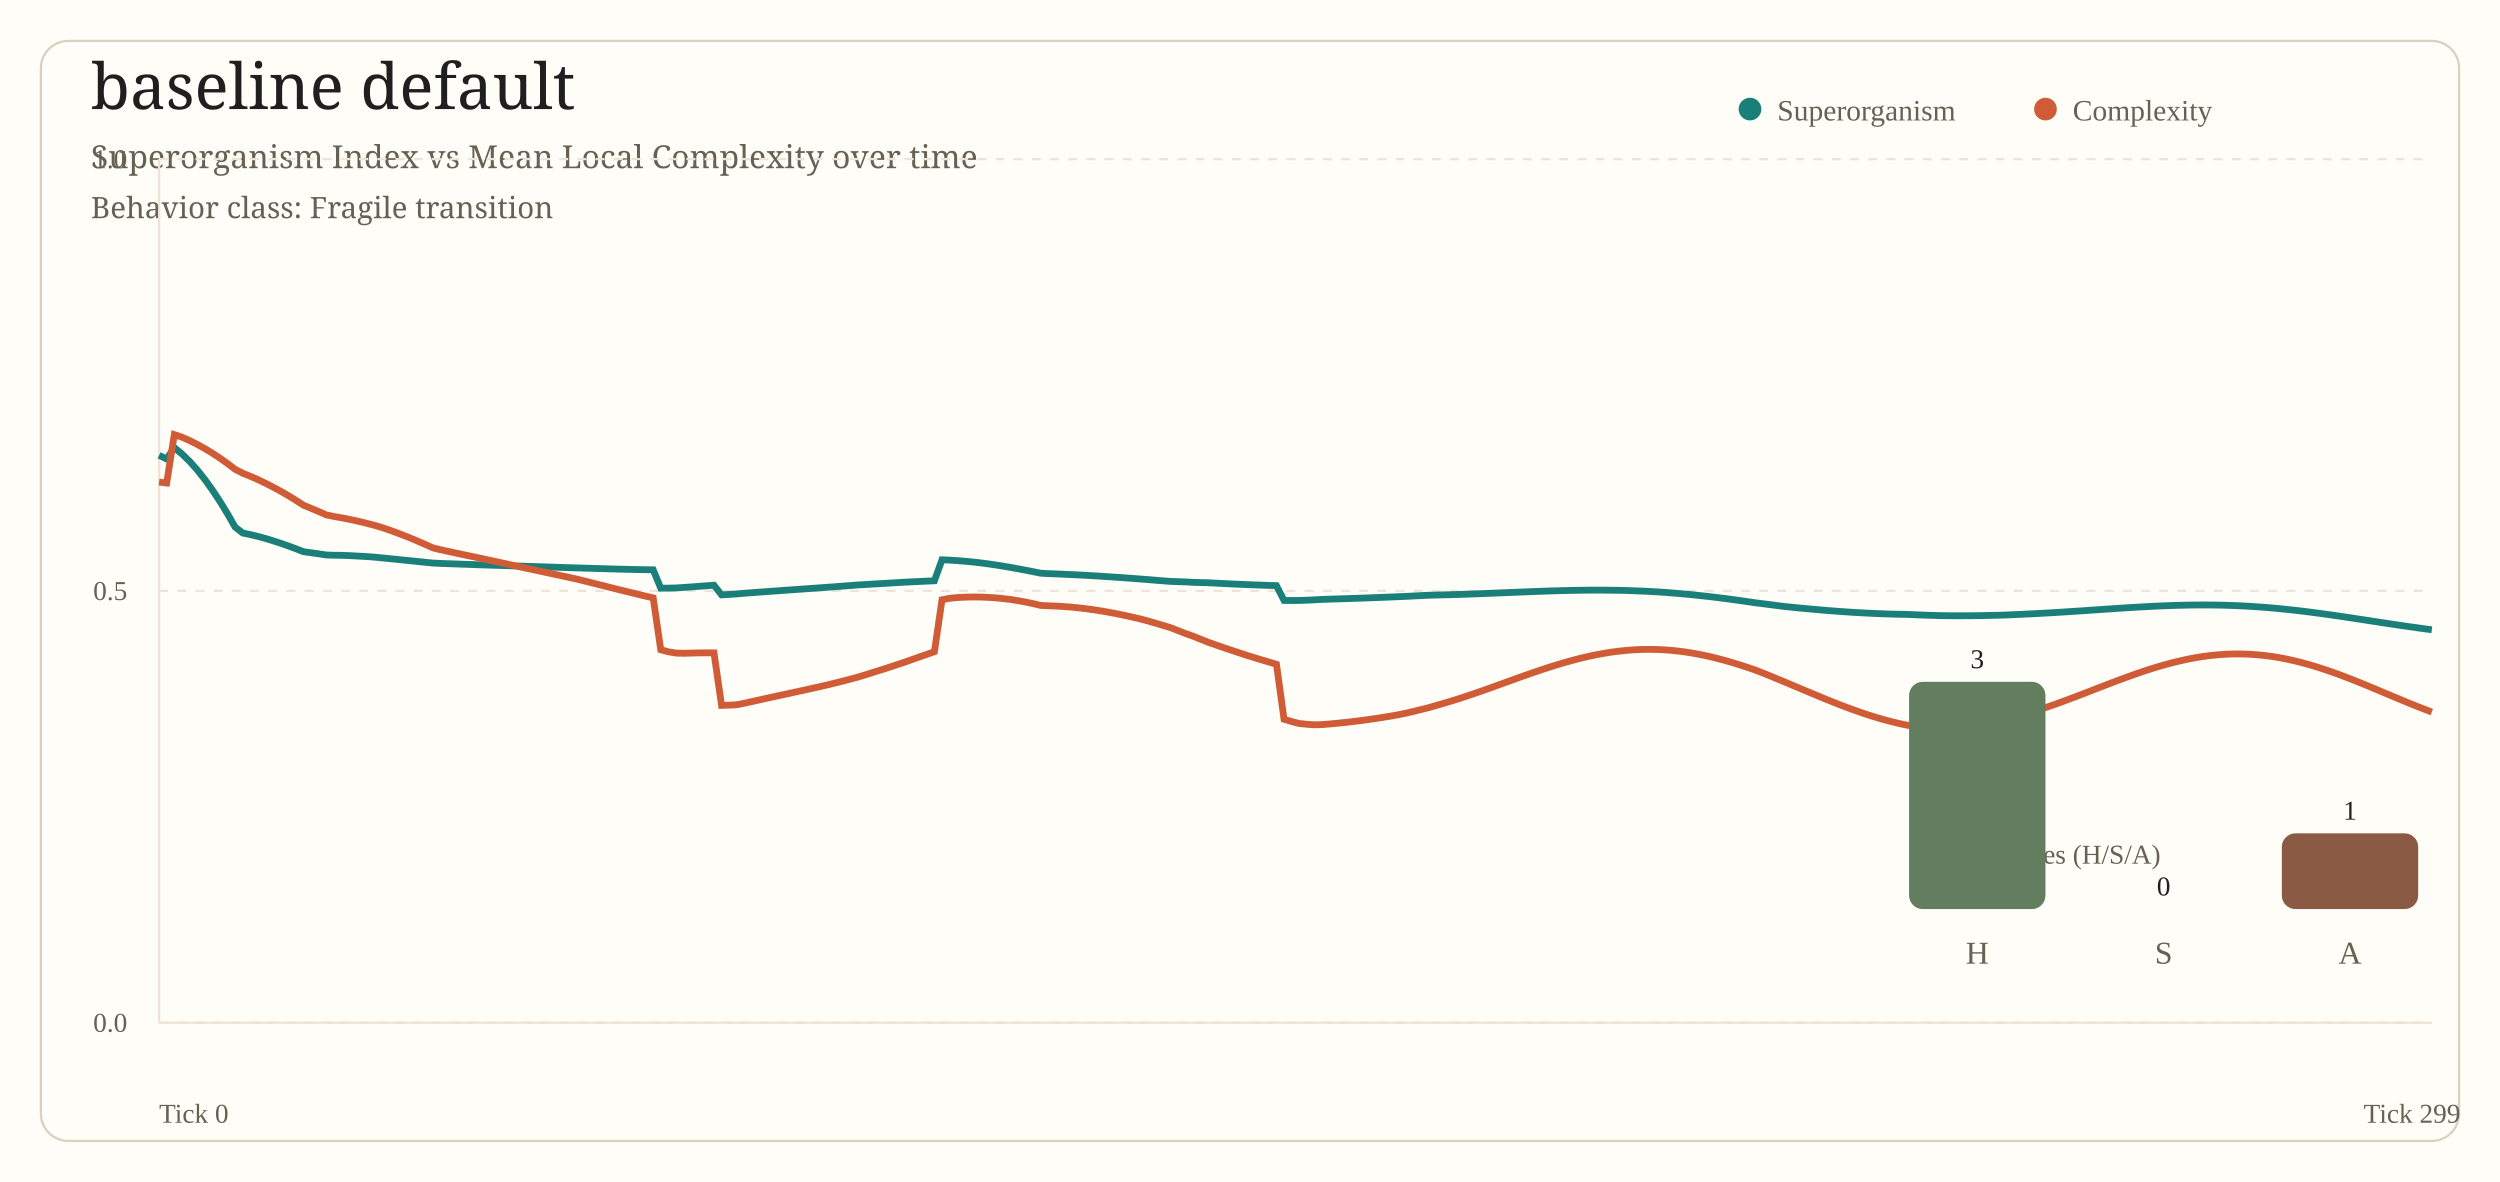
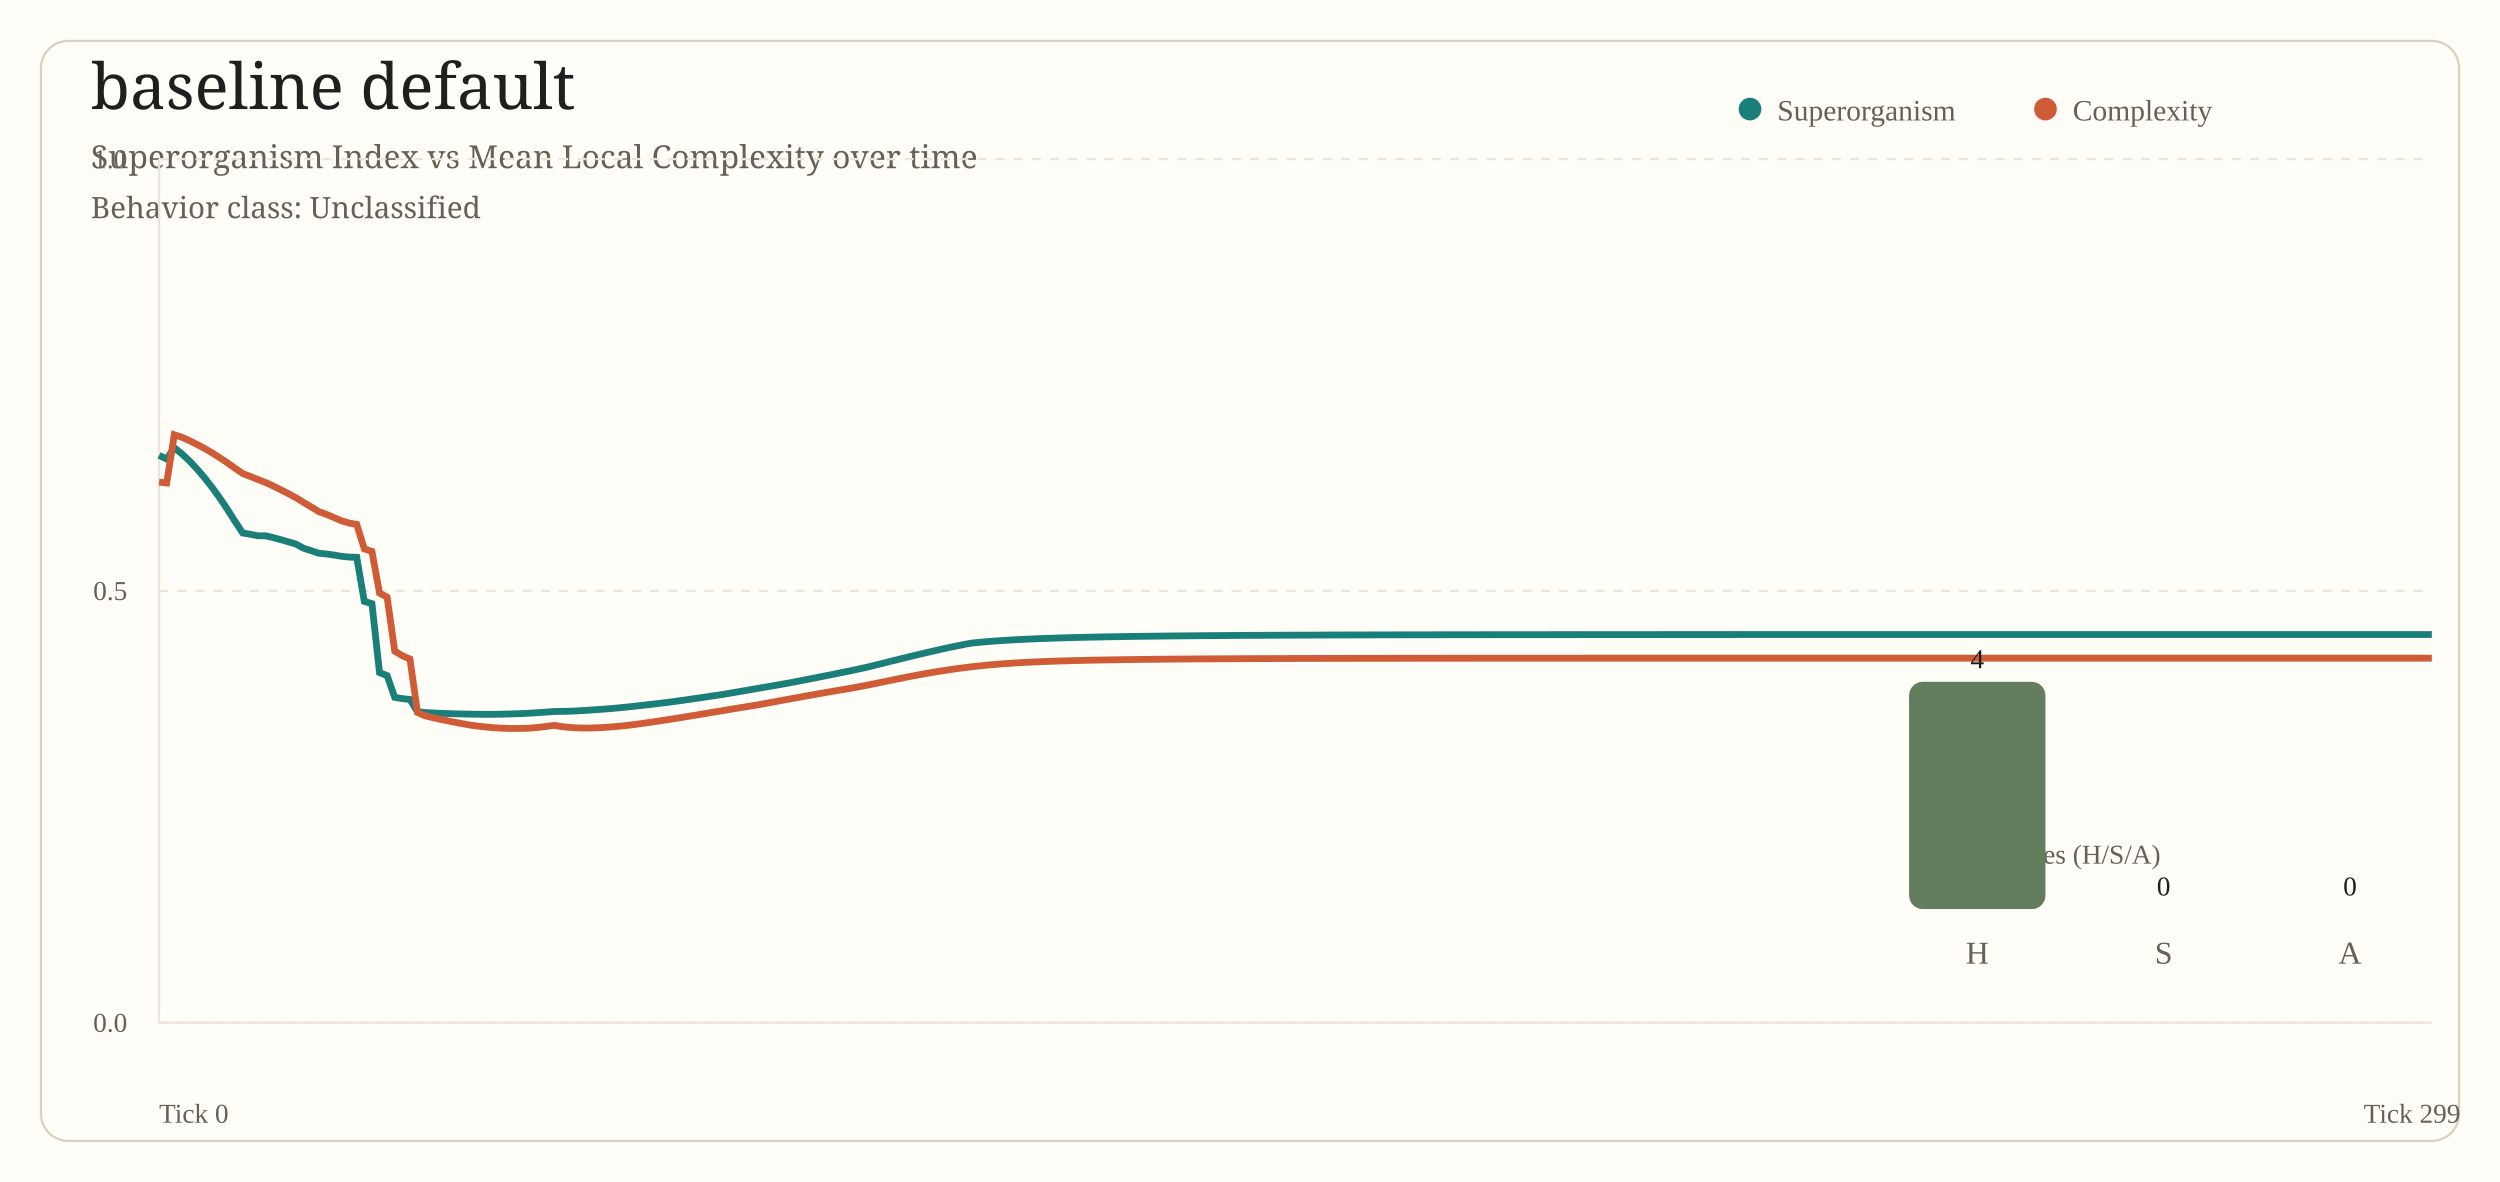
<svg xmlns="http://www.w3.org/2000/svg" width="1100" height="520" viewBox="0 0 1100 520">
  <rect x="0" y="0" width="1100" height="520" fill="#fffdf7" />
  <rect x="18" y="18" width="1064" height="484" fill="none" stroke="#d8d1c0" rx="12" />
  <text x="40" y="48" font-size="28" font-family="Georgia, serif" fill="#1f1f1f">baseline default</text>
  <text x="40" y="74" font-size="14" font-family="Georgia, serif" fill="#666055">Superorganism Index vs Mean Local Complexity over time</text>
-   <text x="40" y="96" font-size="13" font-family="Georgia, serif" fill="#666055">Behavior class: Fragile transition</text>
+   <text x="40" y="96" font-size="13" font-family="Georgia, serif" fill="#666055">Behavior class: Unclassified</text>
  <line x1="70" y1="70" x2="70" y2="450" stroke="#ece5d7" />
  <line x1="70" y1="450" x2="1070" y2="450" stroke="#ece5d7" />
  <line x1="70" y1="70" x2="1070" y2="70" stroke="#ece5d7" stroke-dasharray="4,4" />
  <text x="56" y="74" text-anchor="end" font-size="12" fill="#666055">1.0</text>
  <line x1="70" y1="260" x2="1070" y2="260" stroke="#ece5d7" stroke-dasharray="4,4" />
  <text x="56" y="264" text-anchor="end" font-size="12" fill="#666055">0.5</text>
  <line x1="70" y1="450" x2="1070" y2="450" stroke="#ece5d7" stroke-dasharray="4,4" />
  <text x="56" y="454" text-anchor="end" font-size="12" fill="#666055">0.0</text>
-   <path d="M 70.00 200.34 L 73.34 201.96 L 76.69 196.94 L 80.03 199.70 L 83.38 202.95 L 86.72 206.69 L 90.07 210.90 L 93.41 215.54 L 96.76 220.61 L 100.10 226.07 L 103.44 231.91 L 106.79 234.52 L 110.13 235.22 L 113.48 236.02 L 116.82 236.94 L 120.17 237.95 L 123.51 239.05 L 126.86 240.22 L 130.20 241.45 L 133.55 242.75 L 136.89 243.21 L 140.23 243.68 L 143.58 244.20 L 146.92 244.31 L 150.27 244.34 L 153.61 244.47 L 156.96 244.64 L 160.30 244.83 L 163.65 245.04 L 166.99 245.36 L 170.33 245.69 L 173.68 246.02 L 177.02 246.37 L 180.37 246.71 L 183.71 247.06 L 187.06 247.40 L 190.40 247.74 L 193.75 247.90 L 197.09 248.02 L 200.43 248.14 L 203.78 248.26 L 207.12 248.37 L 210.47 248.49 L 213.81 248.60 L 217.16 248.71 L 220.50 248.82 L 223.85 248.92 L 227.19 249.03 L 230.54 249.13 L 233.88 249.25 L 237.22 249.35 L 240.57 249.46 L 243.91 249.57 L 247.26 249.68 L 250.60 249.78 L 253.95 249.88 L 257.29 249.98 L 260.64 250.08 L 263.98 250.18 L 267.32 250.28 L 270.67 250.37 L 274.01 250.46 L 277.36 250.54 L 280.70 250.61 L 284.05 250.67 L 287.39 250.73 L 290.74 258.79 L 294.08 258.77 L 297.42 258.69 L 300.77 258.49 L 304.11 258.24 L 307.46 257.99 L 310.80 257.75 L 314.15 257.51 L 317.49 261.75 L 320.84 261.54 L 324.18 261.32 L 327.53 261.03 L 330.87 260.78 L 334.21 260.53 L 337.56 260.29 L 340.90 260.05 L 344.25 259.81 L 347.59 259.57 L 350.94 259.33 L 354.28 259.09 L 357.63 258.86 L 360.97 258.62 L 364.31 258.38 L 367.66 258.14 L 371.00 257.88 L 374.35 257.63 L 377.69 257.36 L 381.04 257.17 L 384.38 256.97 L 387.73 256.78 L 391.07 256.58 L 394.41 256.38 L 397.76 256.18 L 401.10 256.01 L 404.45 255.85 L 407.79 255.69 L 411.14 255.54 L 414.48 246.31 L 417.83 246.46 L 421.17 246.67 L 424.52 246.94 L 427.86 247.26 L 431.20 247.64 L 434.55 248.07 L 437.89 248.55 L 441.24 249.08 L 444.58 249.65 L 447.93 250.26 L 451.27 250.89 L 454.62 251.55 L 457.96 252.22 L 461.30 252.40 L 464.65 252.52 L 467.99 252.66 L 471.34 252.82 L 474.68 252.98 L 478.03 253.16 L 481.37 253.35 L 484.72 253.56 L 488.06 253.78 L 491.40 254.00 L 494.75 254.24 L 498.09 254.48 L 501.44 254.74 L 504.78 255.00 L 508.13 255.27 L 511.47 255.54 L 514.82 255.81 L 518.16 255.93 L 521.51 256.03 L 524.85 256.23 L 528.19 256.33 L 531.54 256.41 L 534.88 256.58 L 538.23 256.75 L 541.57 256.92 L 544.92 257.07 L 548.26 257.21 L 551.61 257.34 L 554.95 257.46 L 558.29 257.57 L 561.64 257.68 L 564.98 264.19 L 568.33 264.22 L 571.67 264.21 L 575.02 264.08 L 578.36 263.93 L 581.71 263.73 L 585.05 263.63 L 588.39 263.53 L 591.74 263.42 L 595.08 263.31 L 598.43 263.20 L 601.77 263.08 L 605.12 262.95 L 608.46 262.82 L 611.81 262.69 L 615.15 262.55 L 618.49 262.41 L 621.84 262.24 L 625.18 262.07 L 628.53 261.90 L 631.87 261.82 L 635.22 261.73 L 638.56 261.65 L 641.91 261.55 L 645.25 261.44 L 648.60 261.32 L 651.94 261.20 L 655.28 261.07 L 658.63 260.93 L 661.97 260.80 L 665.32 260.66 L 668.66 260.52 L 672.01 260.39 L 675.35 260.26 L 678.70 260.14 L 682.04 260.03 L 685.38 259.93 L 688.73 259.84 L 692.07 259.77 L 695.42 259.71 L 698.76 259.67 L 702.11 259.66 L 705.45 259.66 L 708.80 259.69 L 712.14 259.74 L 715.48 259.82 L 718.83 259.93 L 722.17 260.06 L 725.52 260.22 L 728.86 260.41 L 732.21 260.63 L 735.55 260.88 L 738.90 261.16 L 742.24 261.46 L 745.59 261.79 L 748.93 262.15 L 752.27 262.52 L 755.62 262.93 L 758.96 263.35 L 762.31 263.79 L 765.65 264.25 L 769.00 264.73 L 772.34 265.22 L 775.69 265.64 L 779.03 266.07 L 782.37 266.50 L 785.72 266.92 L 789.06 267.25 L 792.41 267.58 L 795.75 267.89 L 799.10 268.19 L 802.44 268.48 L 805.79 268.75 L 809.13 269.01 L 812.47 269.24 L 815.82 269.46 L 819.16 269.65 L 822.51 269.82 L 825.85 269.97 L 829.20 270.10 L 832.54 270.20 L 835.89 270.28 L 839.23 270.33 L 842.58 270.49 L 845.92 270.63 L 849.26 270.74 L 852.61 270.83 L 855.95 270.90 L 859.30 270.94 L 862.64 270.94 L 865.99 270.92 L 869.33 270.89 L 872.68 270.85 L 876.02 270.78 L 879.36 270.70 L 882.71 270.60 L 886.05 270.45 L 889.40 270.30 L 892.74 270.14 L 896.09 269.97 L 899.43 269.79 L 902.78 269.60 L 906.12 269.40 L 909.46 269.19 L 912.81 268.97 L 916.15 268.75 L 919.50 268.52 L 922.84 268.29 L 926.19 268.06 L 929.53 267.84 L 932.88 267.61 L 936.22 267.40 L 939.57 267.19 L 942.91 267.00 L 946.25 266.83 L 949.60 266.66 L 952.94 266.52 L 956.29 266.40 L 959.63 266.31 L 962.98 266.24 L 966.32 266.20 L 969.67 266.18 L 973.01 266.20 L 976.35 266.25 L 979.70 266.33 L 983.04 266.44 L 986.39 266.59 L 989.73 266.77 L 993.08 266.99 L 996.42 267.23 L 999.77 267.51 L 1003.11 267.82 L 1006.45 268.16 L 1009.80 268.52 L 1013.14 268.92 L 1016.49 269.33 L 1019.83 269.77 L 1023.18 270.22 L 1026.52 270.70 L 1029.87 271.18 L 1033.21 271.68 L 1036.56 272.19 L 1039.90 272.70 L 1043.24 273.21 L 1046.59 273.73 L 1049.93 274.24 L 1053.28 274.74 L 1056.62 275.24 L 1059.97 275.72 L 1063.31 276.19 L 1066.66 276.65 L 1070.00 277.09" fill="none" stroke="#1b7f79" stroke-width="3" />
-   <path d="M 70.00 212.13 L 73.34 212.52 L 76.69 191.24 L 80.03 192.33 L 83.38 193.83 L 86.72 195.50 L 90.07 197.35 L 93.41 199.37 L 96.76 201.58 L 100.10 203.95 L 103.44 206.49 L 106.79 208.22 L 110.13 209.56 L 113.48 211.02 L 116.82 212.62 L 120.17 214.33 L 123.51 216.15 L 126.86 218.08 L 130.20 220.12 L 133.55 222.31 L 136.89 223.67 L 140.23 225.07 L 143.58 226.56 L 146.92 227.25 L 150.27 227.84 L 153.61 228.48 L 156.96 229.20 L 160.30 229.99 L 163.65 230.85 L 166.99 231.77 L 170.33 232.88 L 173.68 234.07 L 177.02 235.34 L 180.37 236.67 L 183.71 238.07 L 187.06 239.53 L 190.40 241.04 L 193.75 241.87 L 197.09 242.59 L 200.43 243.31 L 203.78 244.02 L 207.12 244.73 L 210.47 245.44 L 213.81 246.16 L 217.16 246.88 L 220.50 247.61 L 223.85 248.33 L 227.19 249.07 L 230.54 249.80 L 233.88 250.51 L 237.22 251.22 L 240.57 251.94 L 243.91 252.66 L 247.26 253.38 L 250.60 254.11 L 253.95 254.84 L 257.29 255.66 L 260.64 256.50 L 263.98 257.34 L 267.32 258.18 L 270.67 259.03 L 274.01 259.85 L 277.36 260.66 L 280.70 261.50 L 284.05 262.30 L 287.39 263.06 L 290.74 285.89 L 294.08 286.79 L 297.42 287.35 L 300.77 287.45 L 304.11 287.36 L 307.46 287.27 L 310.80 287.25 L 314.15 287.26 L 317.49 310.38 L 320.84 310.26 L 324.18 310.09 L 327.53 309.42 L 330.87 308.68 L 334.21 307.94 L 337.56 307.20 L 340.90 306.47 L 344.25 305.74 L 347.59 305.01 L 350.94 304.28 L 354.28 303.56 L 357.63 302.82 L 360.97 302.07 L 364.31 301.30 L 367.66 300.48 L 371.00 299.64 L 374.35 298.76 L 377.69 297.86 L 381.04 296.83 L 384.38 295.79 L 387.73 294.73 L 391.07 293.66 L 394.41 292.56 L 397.76 291.45 L 401.10 290.27 L 404.45 289.08 L 407.79 287.91 L 411.14 286.76 L 414.48 263.91 L 417.83 263.26 L 421.17 262.92 L 424.52 262.75 L 427.86 262.68 L 431.20 262.70 L 434.55 262.83 L 437.89 263.05 L 441.24 263.36 L 444.58 263.77 L 447.93 264.30 L 451.27 264.91 L 454.62 265.61 L 457.96 266.39 L 461.30 266.55 L 464.65 266.67 L 467.99 266.87 L 471.34 267.13 L 474.68 267.47 L 478.03 267.86 L 481.37 268.32 L 484.72 268.85 L 488.06 269.43 L 491.40 270.06 L 494.75 270.75 L 498.09 271.49 L 501.44 272.27 L 504.78 273.14 L 508.13 274.10 L 511.47 275.09 L 514.82 276.10 L 518.16 277.40 L 521.51 278.72 L 524.85 279.89 L 528.19 281.23 L 531.54 282.57 L 534.88 283.73 L 538.23 284.89 L 541.57 286.02 L 544.92 287.14 L 548.26 288.23 L 551.61 289.28 L 554.95 290.30 L 558.29 291.28 L 561.64 292.29 L 564.98 316.49 L 568.33 317.48 L 571.67 318.34 L 575.02 318.68 L 578.36 318.91 L 581.71 318.82 L 585.05 318.55 L 588.39 318.24 L 591.74 317.89 L 595.08 317.52 L 598.43 317.10 L 601.77 316.65 L 605.12 316.17 L 608.46 315.65 L 611.81 315.10 L 615.15 314.51 L 618.49 313.84 L 621.84 313.04 L 625.18 312.22 L 628.53 311.39 L 631.87 310.43 L 635.22 309.46 L 638.56 308.46 L 641.91 307.42 L 645.25 306.32 L 648.60 305.19 L 651.94 304.03 L 655.28 302.85 L 658.63 301.64 L 661.97 300.44 L 665.32 299.23 L 668.66 298.02 L 672.01 296.84 L 675.35 295.68 L 678.70 294.55 L 682.04 293.46 L 685.38 292.42 L 688.73 291.43 L 692.07 290.50 L 695.42 289.64 L 698.76 288.85 L 702.11 288.14 L 705.45 287.51 L 708.80 286.97 L 712.14 286.53 L 715.48 286.18 L 718.83 285.92 L 722.17 285.77 L 725.52 285.72 L 728.86 285.77 L 732.21 285.92 L 735.55 286.17 L 738.90 286.53 L 742.24 286.98 L 745.59 287.53 L 748.93 288.17 L 752.27 288.89 L 755.62 289.71 L 758.96 290.60 L 762.31 291.56 L 765.65 292.60 L 769.00 293.69 L 772.34 294.83 L 775.69 296.14 L 779.03 297.48 L 782.37 298.86 L 785.72 300.26 L 789.06 301.66 L 792.41 303.07 L 795.75 304.48 L 799.10 305.87 L 802.44 307.25 L 805.79 308.61 L 809.13 309.93 L 812.47 311.21 L 815.82 312.44 L 819.16 313.61 L 822.51 314.72 L 825.85 315.76 L 829.20 316.72 L 832.54 317.60 L 835.89 318.40 L 839.23 319.11 L 842.58 319.56 L 845.92 319.91 L 849.26 320.16 L 852.61 320.30 L 855.95 320.33 L 859.30 320.25 L 862.64 319.96 L 865.99 319.61 L 869.33 319.18 L 872.68 318.67 L 876.02 318.10 L 879.36 317.44 L 882.71 316.68 L 886.05 315.70 L 889.40 314.70 L 892.74 313.68 L 896.09 312.64 L 899.43 311.55 L 902.78 310.41 L 906.12 309.22 L 909.46 307.99 L 912.81 306.73 L 916.15 305.45 L 919.50 304.16 L 922.84 302.86 L 926.19 301.56 L 929.53 300.28 L 932.88 299.02 L 936.22 297.79 L 939.57 296.60 L 942.91 295.45 L 946.25 294.36 L 949.60 293.33 L 952.94 292.37 L 956.29 291.48 L 959.63 290.68 L 962.98 289.96 L 966.32 289.33 L 969.67 288.81 L 973.01 288.38 L 976.35 288.06 L 979.70 287.85 L 983.04 287.74 L 986.39 287.75 L 989.73 287.86 L 993.08 288.09 L 996.42 288.42 L 999.77 288.86 L 1003.11 289.41 L 1006.45 290.06 L 1009.80 290.81 L 1013.14 291.65 L 1016.49 292.58 L 1019.83 293.59 L 1023.18 294.68 L 1026.52 295.83 L 1029.87 297.05 L 1033.21 298.32 L 1036.56 299.64 L 1039.90 300.99 L 1043.24 302.37 L 1046.59 303.77 L 1049.93 305.18 L 1053.28 306.59 L 1056.62 307.99 L 1059.97 309.37 L 1063.31 310.72 L 1066.66 312.03 L 1070.00 313.30" fill="none" stroke="#cf5c36" stroke-width="3" />
+   <path d="M 70.00 200.34 L 73.34 202.01 L 76.69 196.99 L 80.03 199.69 L 83.38 202.83 L 86.72 206.39 L 90.07 210.30 L 93.41 214.59 L 96.76 219.21 L 100.10 224.17 L 103.44 229.47 L 106.79 234.51 L 110.13 235.08 L 113.48 235.75 L 116.82 235.74 L 120.17 236.55 L 123.51 237.44 L 126.86 238.39 L 130.20 239.39 L 133.55 241.21 L 136.89 242.30 L 140.23 243.42 L 143.58 243.75 L 146.92 244.21 L 150.27 244.78 L 153.61 245.11 L 156.96 245.21 L 160.30 264.61 L 163.65 265.61 L 166.99 295.95 L 170.33 297.27 L 173.68 306.84 L 177.02 307.40 L 180.37 307.75 L 183.71 313.19 L 187.06 313.52 L 190.40 313.69 L 193.75 313.85 L 197.09 313.98 L 200.43 314.08 L 203.78 314.16 L 207.12 314.23 L 210.47 314.28 L 213.81 314.31 L 217.16 314.30 L 220.50 314.24 L 223.85 314.16 L 227.19 314.05 L 230.54 313.93 L 233.88 313.75 L 237.22 313.54 L 240.57 313.30 L 243.91 313.05 L 247.26 313.01 L 250.60 312.93 L 253.95 312.78 L 257.29 312.59 L 260.64 312.38 L 263.98 312.14 L 267.32 311.89 L 270.67 311.61 L 274.01 311.28 L 277.36 310.94 L 280.70 310.58 L 284.05 310.20 L 287.39 309.81 L 290.74 309.42 L 294.08 309.01 L 297.42 308.55 L 300.77 308.09 L 304.11 307.61 L 307.46 307.13 L 310.80 306.63 L 314.15 306.13 L 317.49 305.63 L 320.84 305.07 L 324.18 304.50 L 327.53 303.93 L 330.87 303.35 L 334.21 302.76 L 337.56 302.19 L 340.90 301.61 L 344.25 301.02 L 347.59 300.43 L 350.94 299.79 L 354.28 299.13 L 357.63 298.48 L 360.97 297.81 L 364.31 297.14 L 367.66 296.47 L 371.00 295.79 L 374.35 295.11 L 377.69 294.40 L 381.04 293.66 L 384.38 292.85 L 387.73 292.03 L 391.07 291.19 L 394.41 290.36 L 397.76 289.53 L 401.10 288.71 L 404.45 287.91 L 407.79 287.12 L 411.14 286.35 L 414.48 285.59 L 417.83 284.87 L 421.17 284.17 L 424.52 283.49 L 427.86 282.92 L 431.20 282.61 L 434.55 282.30 L 437.89 282.04 L 441.24 281.81 L 444.58 281.61 L 447.93 281.42 L 451.27 281.26 L 454.62 281.11 L 457.96 280.98 L 461.30 280.86 L 464.65 280.75 L 467.99 280.65 L 471.34 280.55 L 474.68 280.47 L 478.03 280.39 L 481.37 280.32 L 484.72 280.25 L 488.06 280.19 L 491.40 280.14 L 494.75 280.08 L 498.09 280.03 L 501.44 279.99 L 504.78 279.95 L 508.13 279.91 L 511.47 279.87 L 514.82 279.83 L 518.16 279.80 L 521.51 279.77 L 524.85 279.74 L 528.19 279.71 L 531.54 279.68 L 534.88 279.66 L 538.23 279.64 L 541.57 279.61 L 544.92 279.59 L 548.26 279.57 L 551.61 279.55 L 554.95 279.54 L 558.29 279.52 L 561.64 279.50 L 564.98 279.49 L 568.33 279.47 L 571.67 279.46 L 575.02 279.45 L 578.36 279.43 L 581.71 279.42 L 585.05 279.41 L 588.39 279.40 L 591.74 279.39 L 595.08 279.38 L 598.43 279.37 L 601.77 279.36 L 605.12 279.35 L 608.46 279.35 L 611.81 279.34 L 615.15 279.33 L 618.49 279.32 L 621.84 279.32 L 625.18 279.31 L 628.53 279.31 L 631.87 279.30 L 635.22 279.29 L 638.56 279.29 L 641.91 279.29 L 645.25 279.28 L 648.60 279.28 L 651.94 279.27 L 655.28 279.27 L 658.63 279.26 L 661.97 279.26 L 665.32 279.26 L 668.66 279.25 L 672.01 279.25 L 675.35 279.25 L 678.70 279.25 L 682.04 279.24 L 685.38 279.24 L 688.73 279.24 L 692.07 279.24 L 695.42 279.23 L 698.76 279.23 L 702.11 279.23 L 705.45 279.23 L 708.80 279.22 L 712.14 279.22 L 715.48 279.22 L 718.83 279.22 L 722.17 279.22 L 725.52 279.22 L 728.86 279.22 L 732.21 279.21 L 735.55 279.21 L 738.90 279.21 L 742.24 279.21 L 745.59 279.21 L 748.93 279.21 L 752.27 279.21 L 755.62 279.21 L 758.96 279.21 L 762.31 279.21 L 765.65 279.20 L 769.00 279.20 L 772.34 279.20 L 775.69 279.20 L 779.03 279.20 L 782.37 279.20 L 785.72 279.20 L 789.06 279.20 L 792.41 279.20 L 795.75 279.20 L 799.10 279.20 L 802.44 279.20 L 805.79 279.20 L 809.13 279.20 L 812.47 279.20 L 815.82 279.20 L 819.16 279.20 L 822.51 279.20 L 825.85 279.20 L 829.20 279.20 L 832.54 279.19 L 835.89 279.19 L 839.23 279.19 L 842.58 279.19 L 845.92 279.19 L 849.26 279.19 L 852.61 279.19 L 855.95 279.19 L 859.30 279.19 L 862.64 279.19 L 865.99 279.19 L 869.33 279.19 L 872.68 279.19 L 876.02 279.19 L 879.36 279.19 L 882.71 279.19 L 886.05 279.19 L 889.40 279.19 L 892.74 279.19 L 896.09 279.19 L 899.43 279.19 L 902.78 279.19 L 906.12 279.19 L 909.46 279.19 L 912.81 279.19 L 916.15 279.19 L 919.50 279.19 L 922.84 279.19 L 926.19 279.19 L 929.53 279.19 L 932.88 279.19 L 936.22 279.19 L 939.57 279.19 L 942.91 279.19 L 946.25 279.19 L 949.60 279.19 L 952.94 279.19 L 956.29 279.19 L 959.63 279.19 L 962.98 279.19 L 966.32 279.19 L 969.67 279.19 L 973.01 279.19 L 976.35 279.19 L 979.70 279.19 L 983.04 279.19 L 986.39 279.19 L 989.73 279.19 L 993.08 279.19 L 996.42 279.19 L 999.77 279.19 L 1003.11 279.19 L 1006.45 279.19 L 1009.80 279.19 L 1013.14 279.19 L 1016.49 279.19 L 1019.83 279.19 L 1023.18 279.19 L 1026.52 279.19 L 1029.87 279.19 L 1033.21 279.19 L 1036.56 279.19 L 1039.90 279.19 L 1043.24 279.19 L 1046.59 279.19 L 1049.93 279.19 L 1053.28 279.19 L 1056.62 279.19 L 1059.97 279.19 L 1063.31 279.19 L 1066.66 279.19 L 1070.00 279.19" fill="none" stroke="#1b7f79" stroke-width="3" />
+   <path d="M 70.00 212.13 L 73.34 212.51 L 76.69 191.31 L 80.03 192.40 L 83.38 193.89 L 86.72 195.55 L 90.07 197.36 L 93.41 199.32 L 96.76 201.42 L 100.10 203.67 L 103.44 206.05 L 106.79 208.35 L 110.13 209.63 L 113.48 210.99 L 116.82 212.28 L 120.17 213.84 L 123.51 215.48 L 126.86 217.20 L 130.20 218.99 L 133.55 221.04 L 136.89 223.03 L 140.23 225.07 L 143.58 226.31 L 146.92 227.72 L 150.27 229.17 L 153.61 230.16 L 156.96 230.72 L 160.30 241.50 L 163.65 242.63 L 166.99 260.97 L 170.33 262.75 L 173.68 286.46 L 177.02 288.51 L 180.37 289.96 L 183.71 313.47 L 187.06 314.98 L 190.40 315.76 L 193.75 316.49 L 197.09 317.19 L 200.43 317.85 L 203.78 318.48 L 207.12 319.08 L 210.47 319.51 L 213.81 319.88 L 217.16 320.20 L 220.50 320.39 L 223.85 320.51 L 227.19 320.53 L 230.54 320.48 L 233.88 320.33 L 237.22 320.01 L 240.57 319.61 L 243.91 319.15 L 247.26 319.71 L 250.60 320.08 L 253.95 320.28 L 257.29 320.35 L 260.64 320.31 L 263.98 320.17 L 267.32 319.97 L 270.67 319.71 L 274.01 319.39 L 277.36 319.03 L 280.70 318.58 L 284.05 318.11 L 287.39 317.62 L 290.74 317.12 L 294.08 316.61 L 297.42 316.08 L 300.77 315.54 L 304.11 315.00 L 307.46 314.44 L 310.80 313.88 L 314.15 313.32 L 317.49 312.77 L 320.84 312.20 L 324.18 311.65 L 327.53 311.09 L 330.87 310.55 L 334.21 310.01 L 337.56 309.38 L 340.90 308.76 L 344.25 308.14 L 347.59 307.53 L 350.94 306.92 L 354.28 306.31 L 357.63 305.71 L 360.97 305.12 L 364.31 304.53 L 367.66 303.96 L 371.00 303.40 L 374.35 302.84 L 377.69 302.22 L 381.04 301.58 L 384.38 300.91 L 387.73 300.22 L 391.07 299.53 L 394.41 298.84 L 397.76 298.17 L 401.10 297.52 L 404.45 296.89 L 407.79 296.28 L 411.14 295.71 L 414.48 295.17 L 417.83 294.66 L 421.17 294.18 L 424.52 293.75 L 427.86 293.34 L 431.20 292.98 L 434.55 292.64 L 437.89 292.34 L 441.24 292.07 L 444.58 291.84 L 447.93 291.63 L 451.27 291.44 L 454.62 291.28 L 457.96 291.14 L 461.30 291.01 L 464.65 290.89 L 467.99 290.79 L 471.34 290.69 L 474.68 290.61 L 478.03 290.53 L 481.37 290.46 L 484.72 290.40 L 488.06 290.34 L 491.40 290.29 L 494.75 290.24 L 498.09 290.20 L 501.44 290.15 L 504.78 290.12 L 508.13 290.08 L 511.47 290.05 L 514.82 290.02 L 518.16 289.99 L 521.51 289.97 L 524.85 289.94 L 528.19 289.92 L 531.54 289.90 L 534.88 289.88 L 538.23 289.86 L 541.57 289.84 L 544.92 289.83 L 548.26 289.81 L 551.61 289.80 L 554.95 289.79 L 558.29 289.77 L 561.64 289.76 L 564.98 289.75 L 568.33 289.74 L 571.67 289.73 L 575.02 289.72 L 578.36 289.71 L 581.71 289.71 L 585.05 289.70 L 588.39 289.69 L 591.74 289.68 L 595.08 289.68 L 598.43 289.67 L 601.77 289.67 L 605.12 289.66 L 608.46 289.66 L 611.81 289.65 L 615.15 289.65 L 618.49 289.64 L 621.84 289.64 L 625.18 289.64 L 628.53 289.63 L 631.87 289.63 L 635.22 289.63 L 638.56 289.62 L 641.91 289.62 L 645.25 289.62 L 648.60 289.62 L 651.94 289.61 L 655.28 289.61 L 658.63 289.61 L 661.97 289.61 L 665.32 289.61 L 668.66 289.61 L 672.01 289.60 L 675.35 289.60 L 678.70 289.60 L 682.04 289.60 L 685.38 289.60 L 688.73 289.60 L 692.07 289.60 L 695.42 289.60 L 698.76 289.59 L 702.11 289.59 L 705.45 289.59 L 708.80 289.59 L 712.14 289.59 L 715.48 289.59 L 718.83 289.59 L 722.17 289.59 L 725.52 289.59 L 728.86 289.59 L 732.21 289.59 L 735.55 289.59 L 738.90 289.59 L 742.24 289.59 L 745.59 289.59 L 748.93 289.59 L 752.27 289.59 L 755.62 289.59 L 758.96 289.59 L 762.31 289.59 L 765.65 289.59 L 769.00 289.59 L 772.34 289.59 L 775.69 289.59 L 779.03 289.59 L 782.37 289.59 L 785.72 289.59 L 789.06 289.59 L 792.41 289.59 L 795.75 289.59 L 799.10 289.59 L 802.44 289.59 L 805.79 289.59 L 809.13 289.59 L 812.47 289.59 L 815.82 289.59 L 819.16 289.59 L 822.51 289.59 L 825.85 289.59 L 829.20 289.59 L 832.54 289.59 L 835.89 289.59 L 839.23 289.59 L 842.58 289.59 L 845.92 289.59 L 849.26 289.59 L 852.61 289.59 L 855.95 289.59 L 859.30 289.59 L 862.64 289.59 L 865.99 289.59 L 869.33 289.59 L 872.68 289.59 L 876.02 289.59 L 879.36 289.59 L 882.71 289.59 L 886.05 289.59 L 889.40 289.59 L 892.74 289.59 L 896.09 289.59 L 899.43 289.59 L 902.78 289.59 L 906.12 289.59 L 909.46 289.59 L 912.81 289.59 L 916.15 289.59 L 919.50 289.59 L 922.84 289.59 L 926.19 289.59 L 929.53 289.59 L 932.88 289.59 L 936.22 289.59 L 939.57 289.59 L 942.91 289.59 L 946.25 289.59 L 949.60 289.59 L 952.94 289.59 L 956.29 289.59 L 959.63 289.59 L 962.98 289.59 L 966.32 289.59 L 969.67 289.59 L 973.01 289.59 L 976.35 289.59 L 979.70 289.59 L 983.04 289.59 L 986.39 289.59 L 989.73 289.59 L 993.08 289.59 L 996.42 289.59 L 999.77 289.59 L 1003.11 289.59 L 1006.45 289.59 L 1009.80 289.59 L 1013.14 289.59 L 1016.49 289.59 L 1019.83 289.59 L 1023.18 289.59 L 1026.52 289.59 L 1029.87 289.59 L 1033.21 289.59 L 1036.56 289.59 L 1039.90 289.59 L 1043.24 289.59 L 1046.59 289.59 L 1049.93 289.59 L 1053.28 289.59 L 1056.62 289.59 L 1059.97 289.59 L 1063.31 289.59 L 1066.66 289.59 L 1070.00 289.59" fill="none" stroke="#cf5c36" stroke-width="3" />
  <circle cx="770" cy="48" r="5" fill="#1b7f79" />
  <text x="782" y="53" font-size="13" fill="#666055">Superorganism</text>
  <circle cx="900" cy="48" r="5" fill="#cf5c36" />
  <text x="912" y="53" font-size="13" fill="#666055">Complexity</text>
  <text x="70" y="494" font-size="12" fill="#666055">Tick 0</text>
  <text x="1040" y="494" font-size="12" fill="#666055">Tick 299</text>
  <text x="850" y="380" font-size="12" fill="#666055">Final modes (H/S/A)</text>
  <rect x="840" y="300" width="60" height="100" fill="#637d5f" rx="6" />
  <text x="870" y="424" text-anchor="middle" font-size="14" fill="#666055">H</text>
-   <text x="870" y="294" text-anchor="middle" font-size="12" fill="#1f1f1f">3</text>
+   <text x="870" y="294" text-anchor="middle" font-size="12" fill="#1f1f1f">4</text>
  <rect x="922" y="400" width="60" height="0" fill="#9e7c46" rx="6" />
  <text x="952" y="424" text-anchor="middle" font-size="14" fill="#666055">S</text>
  <text x="952" y="394" text-anchor="middle" font-size="12" fill="#1f1f1f">0</text>
-   <rect x="1004" y="366.667" width="60" height="33.333" fill="#8a5a44" rx="6" />
+   <rect x="1004" y="400" width="60" height="0" fill="#8a5a44" rx="6" />
  <text x="1034" y="424" text-anchor="middle" font-size="14" fill="#666055">A</text>
-   <text x="1034" y="360.667" text-anchor="middle" font-size="12" fill="#1f1f1f">1</text>
+   <text x="1034" y="394" text-anchor="middle" font-size="12" fill="#1f1f1f">0</text>
</svg>
